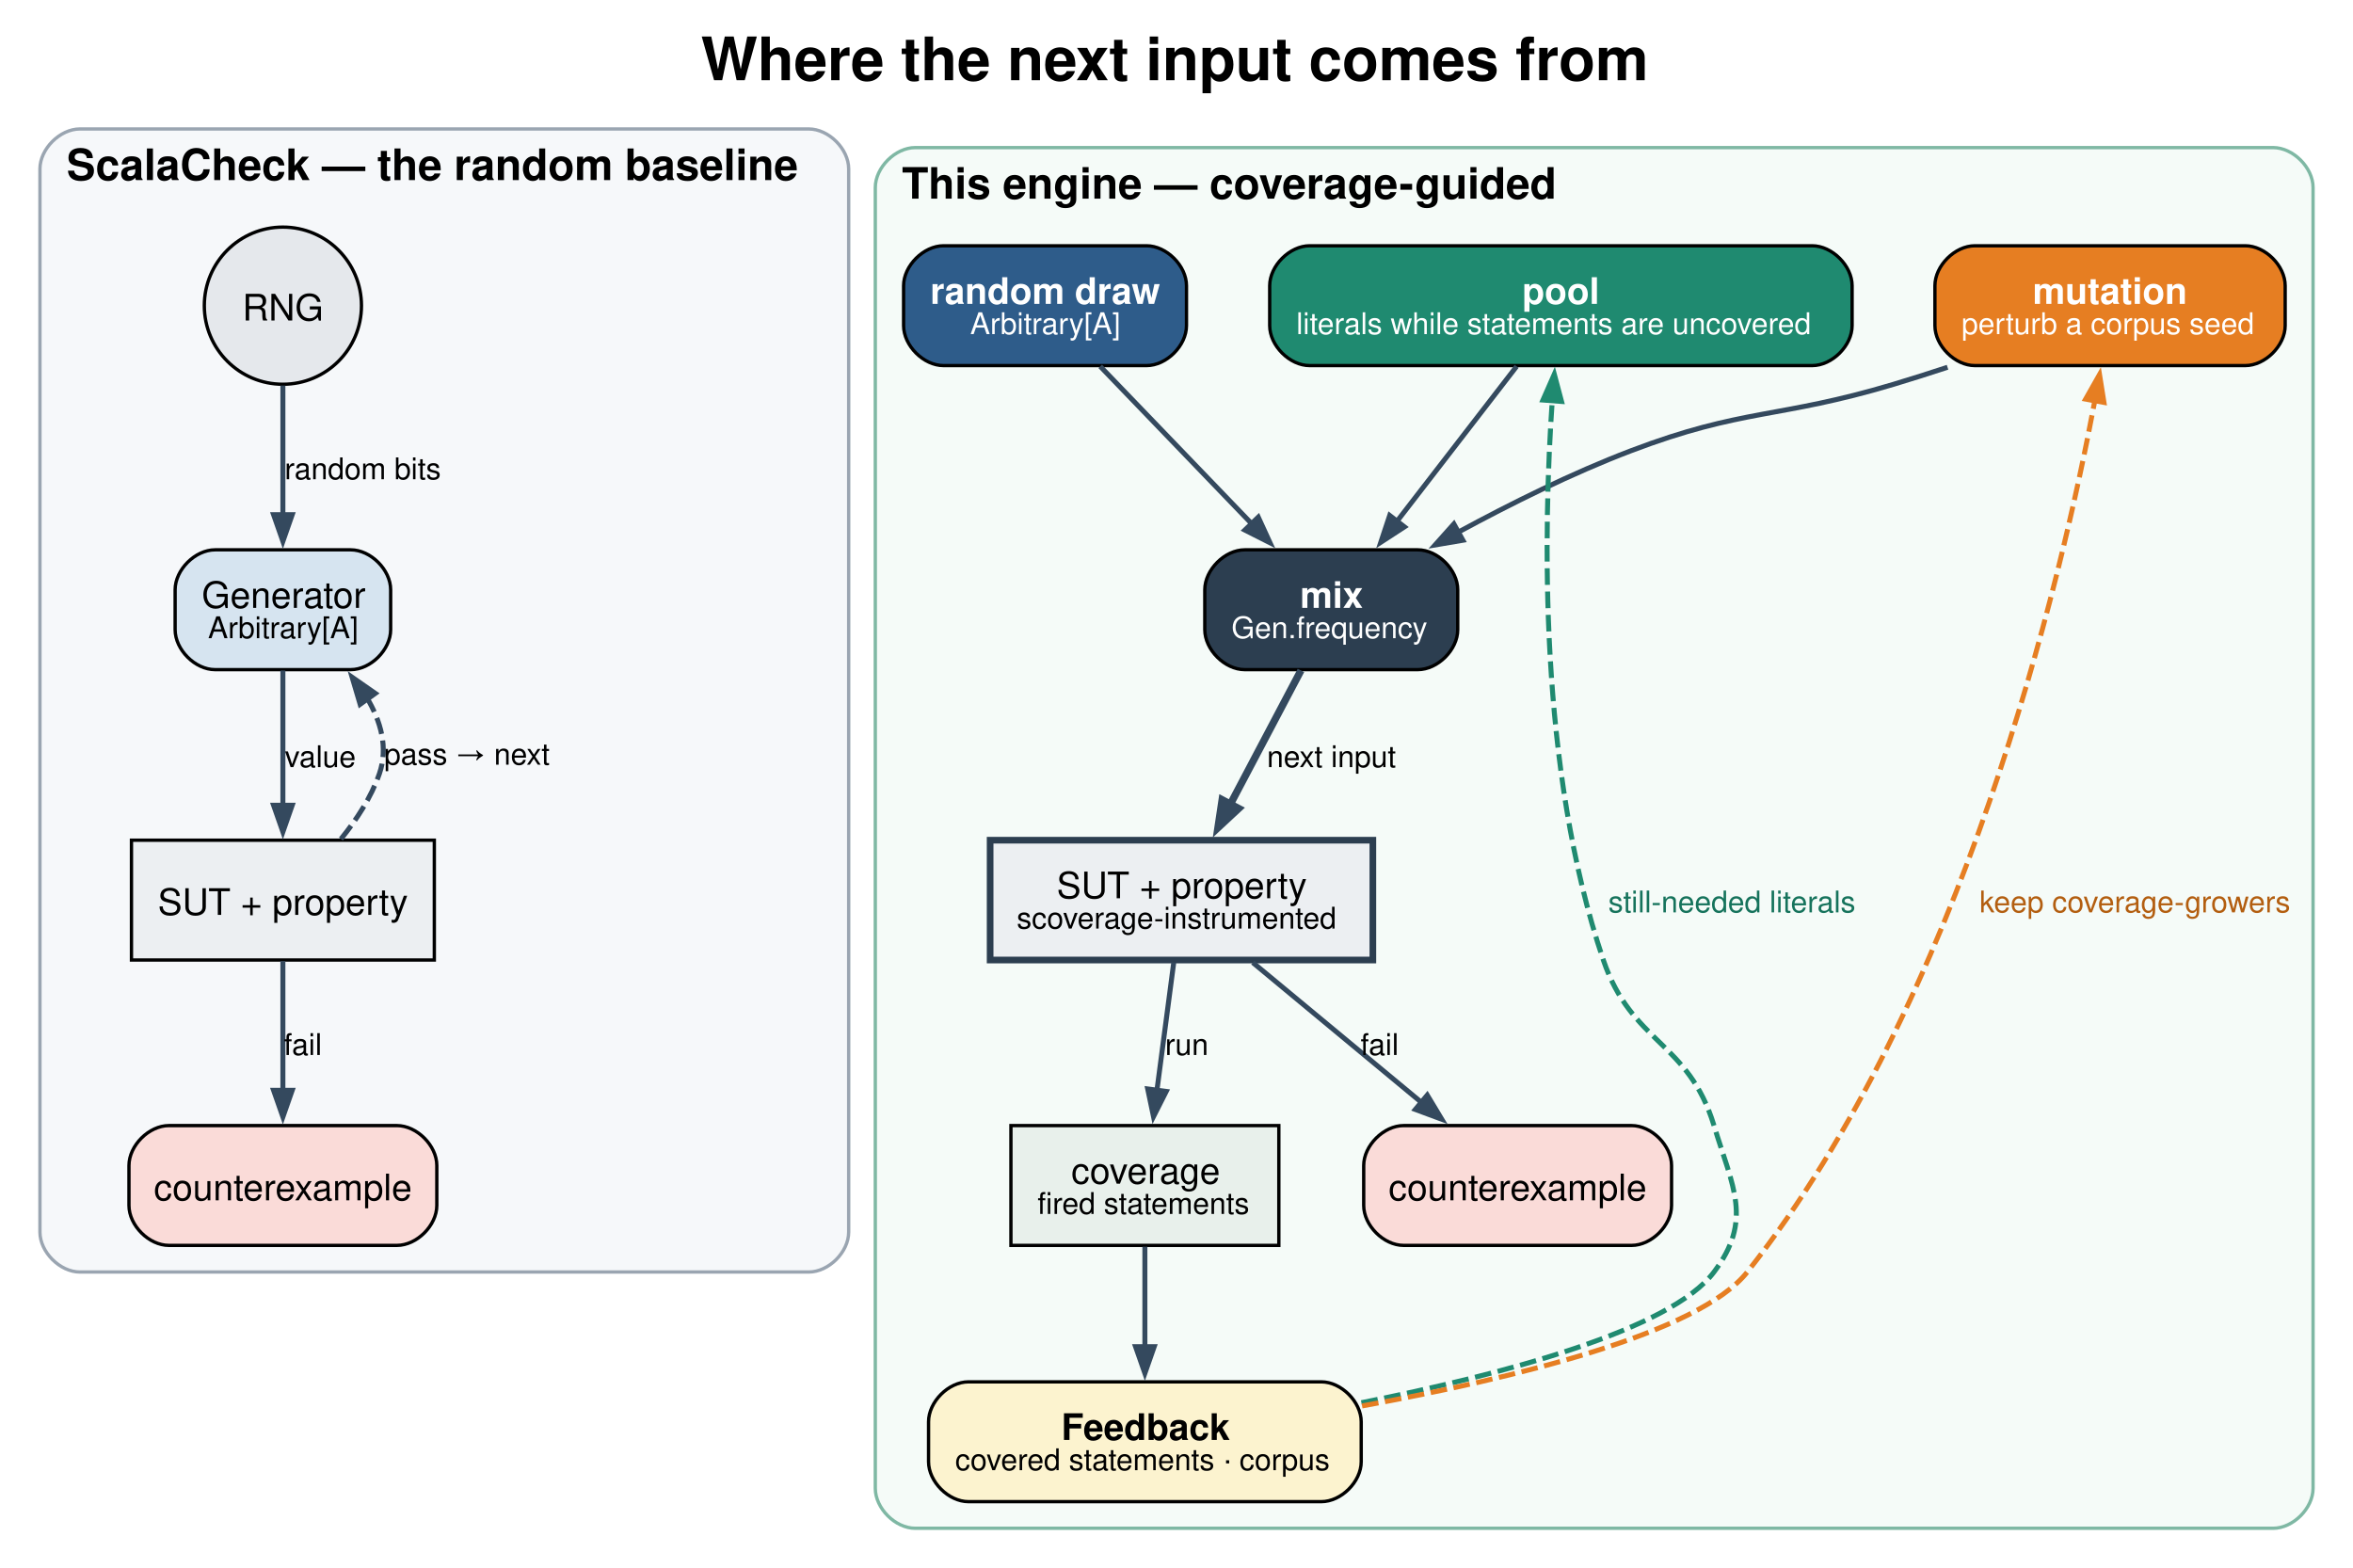
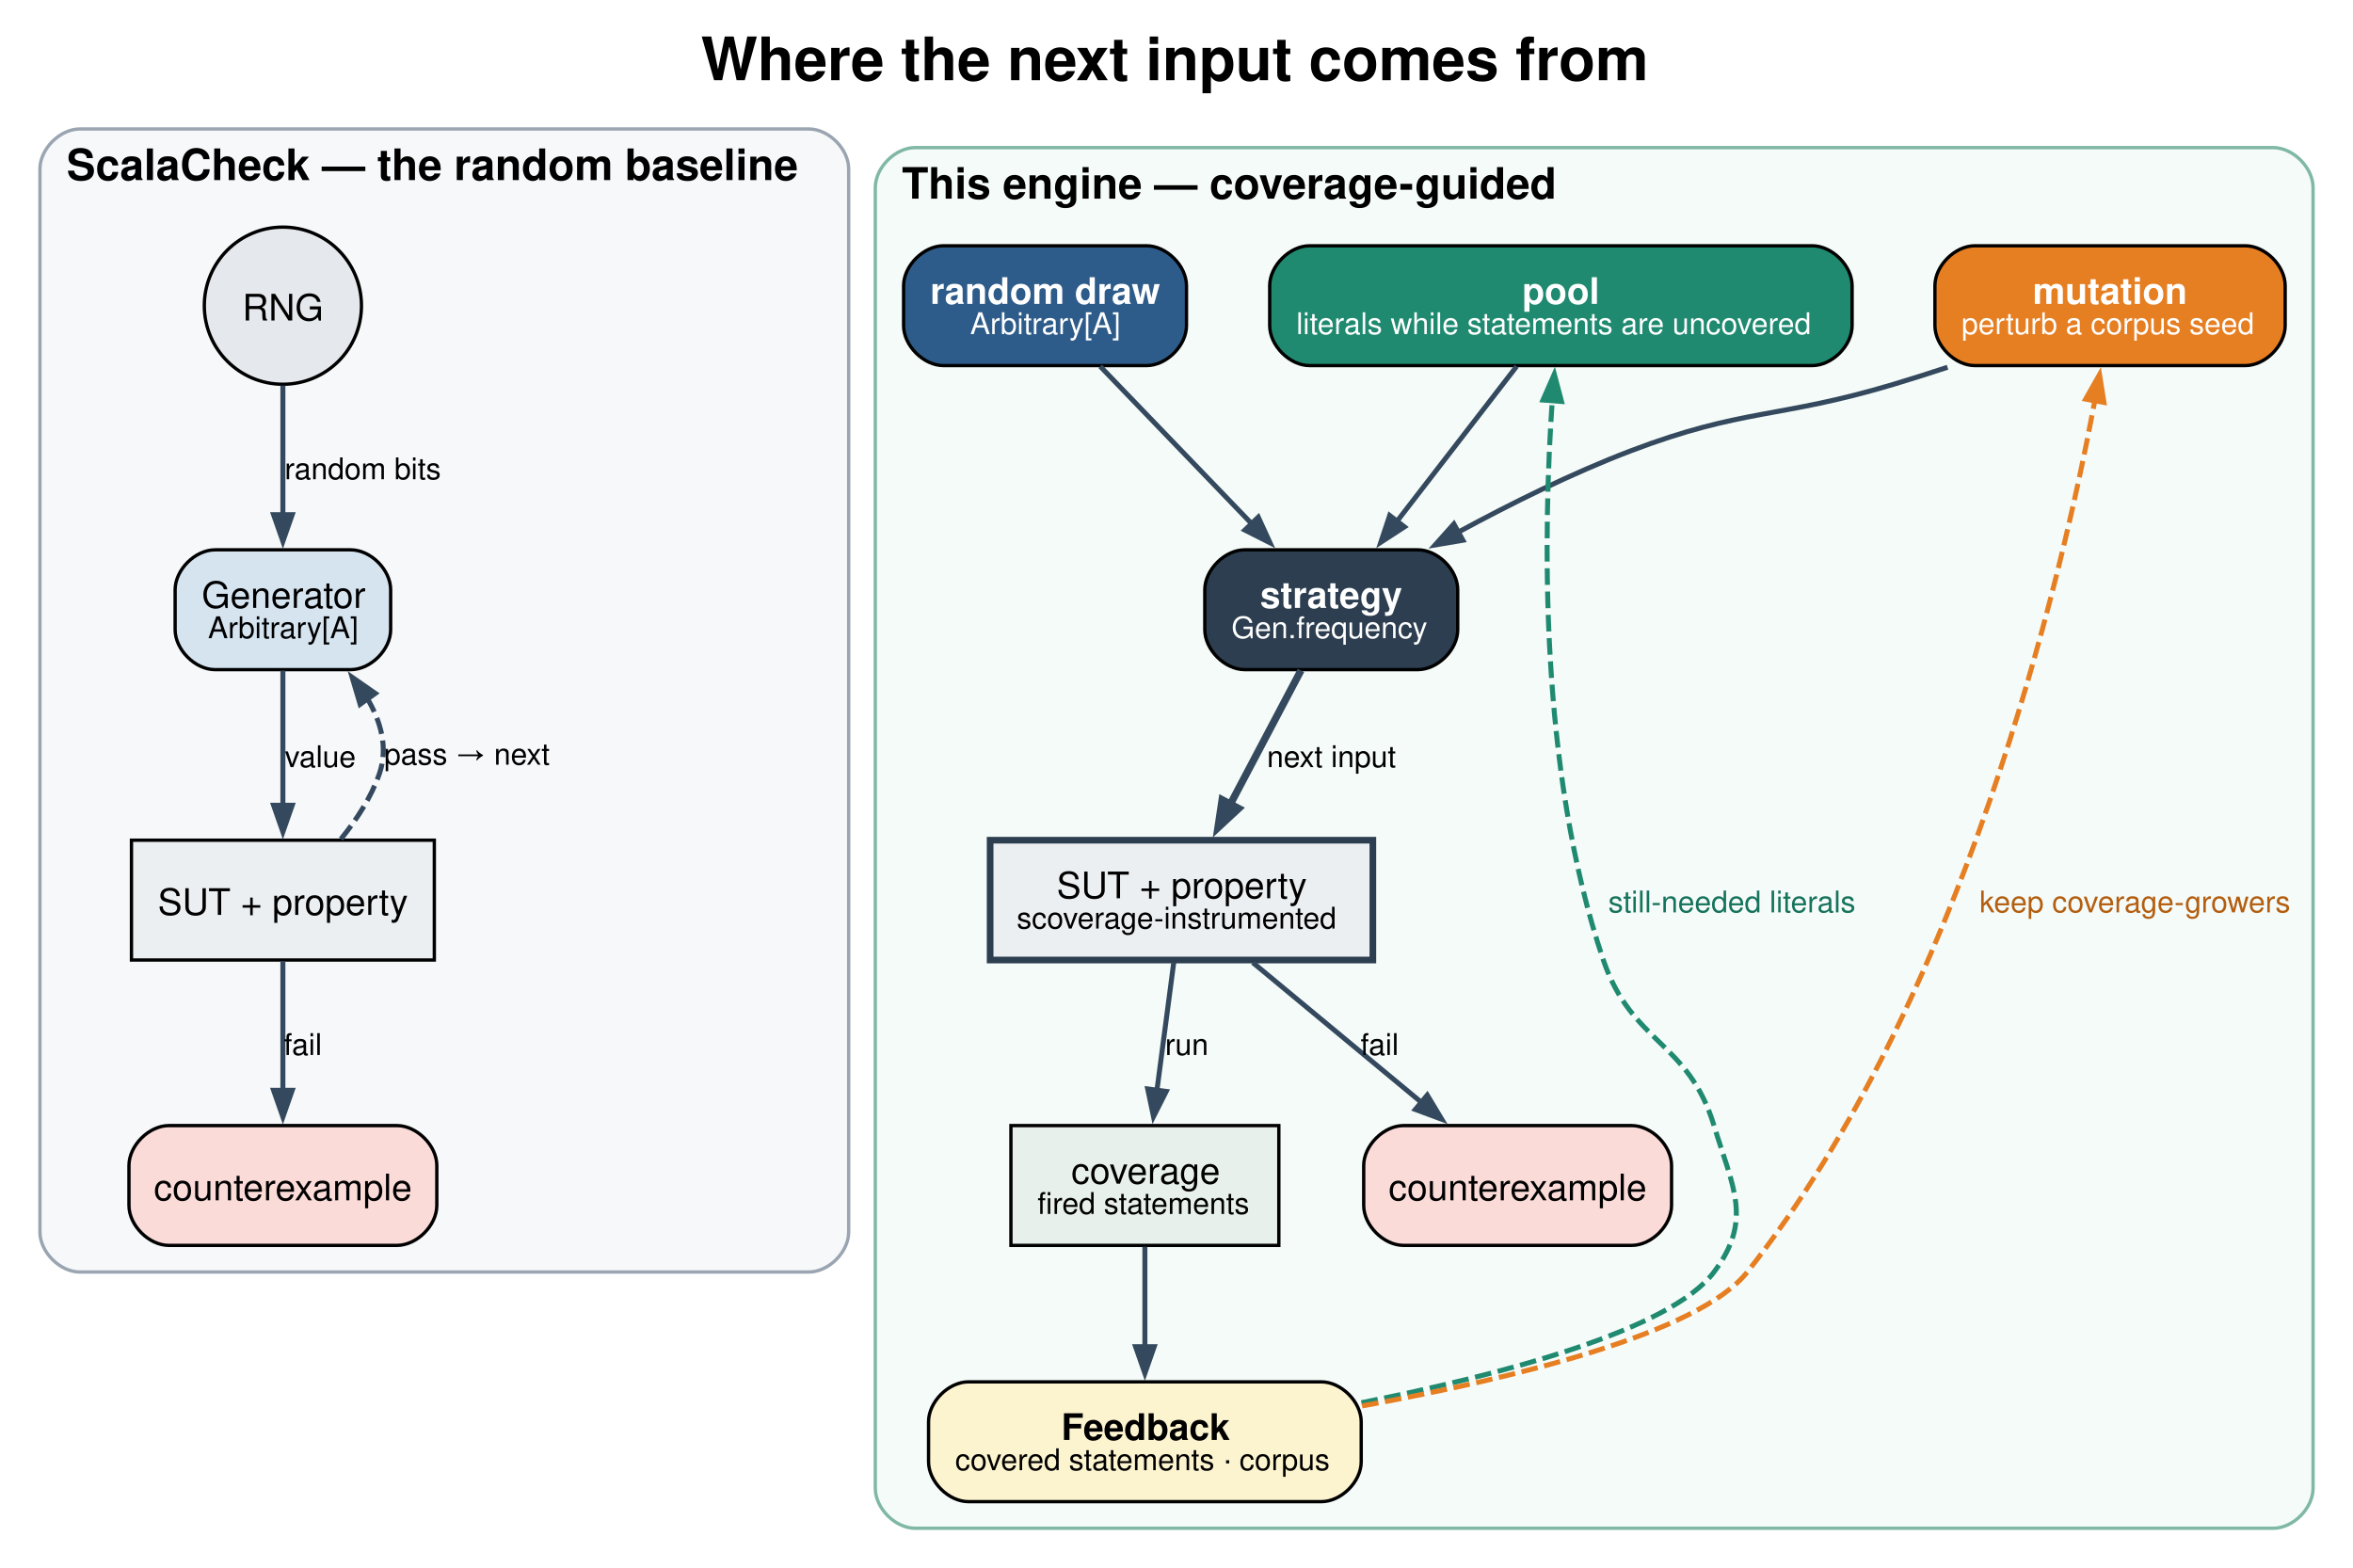
<svg xmlns="http://www.w3.org/2000/svg" width="707pt" height="471pt" viewBox="0.00 0.00 707.00 471.00">
  <g id="graph0" class="graph" transform="scale(1 1) rotate(0) translate(4 467.21)">
    <polygon fill="white" stroke="none" points="-4,4 -4,-467.21 703,-467.21 703,4 -4,4" />
    <text xml:space="preserve" text-anchor="start" x="206.62" y="-443.11" font-family="Helvetica,sans-Serif" font-weight="bold" font-size="18.00">Where the next input comes from</text>
    <g id="clust1" class="cluster">
      <path fill="#f6f8fa" stroke="#9aa5b1" d="M20,-85C20,-85 239,-85 239,-85 245,-85 251,-91 251,-97 251,-97 251,-416.46 251,-416.46 251,-422.46 245,-428.46 239,-428.46 239,-428.46 20,-428.46 20,-428.46 14,-428.46 8,-422.46 8,-416.46 8,-416.46 8,-97 8,-97 8,-91 14,-85 20,-85" />
      <text xml:space="preserve" text-anchor="start" x="16" y="-413.11" font-family="Helvetica,sans-Serif" font-weight="bold" font-size="13.00">ScalaCheck — the random baseline</text>
    </g>
    <g id="clust2" class="cluster">
      <path fill="#f5fbf8" stroke="#7fb8a4" d="M271,-8C271,-8 679,-8 679,-8 685,-8 691,-14 691,-20 691,-20 691,-410.86 691,-410.86 691,-416.86 685,-422.86 679,-422.86 679,-422.86 271,-422.86 271,-422.86 265,-422.86 259,-416.86 259,-410.86 259,-410.86 259,-20 259,-20 259,-14 265,-8 271,-8" />
      <text xml:space="preserve" text-anchor="start" x="267" y="-407.51" font-family="Helvetica,sans-Serif" font-weight="bold" font-size="13.00">This engine — coverage-guided</text>
    </g>
    <g id="node1" class="node">
      <ellipse fill="#e5e8ec" stroke="black" cx="81" cy="-375.36" rx="23.61" ry="23.61" />
      <text xml:space="preserve" text-anchor="middle" x="81" y="-370.91" font-family="Helvetica,sans-Serif" font-size="11.00">RNG</text>
    </g>
    <g id="node2" class="node">
      <path fill="#d6e4f0" stroke="black" d="M101.38,-302C101.38,-302 60.62,-302 60.62,-302 54.62,-302 48.62,-296 48.62,-290 48.62,-290 48.62,-278 48.62,-278 48.62,-272 54.62,-266 60.62,-266 60.62,-266 101.38,-266 101.38,-266 107.38,-266 113.38,-272 113.38,-278 113.38,-278 113.38,-290 113.38,-290 113.38,-296 107.38,-302 101.38,-302" />
      <text xml:space="preserve" text-anchor="start" x="56.62" y="-284.55" font-family="Helvetica,sans-Serif" font-size="11.00">Generator</text>
      <text xml:space="preserve" text-anchor="start" x="58.5" y="-275.45" font-family="Helvetica,sans-Serif" font-size="9.00">Arbitrary[A]</text>
    </g>
    <g id="edge1" class="edge">
      <path fill="none" stroke="#34495e" stroke-width="1.5" d="M81,-351.35C81,-339.51 81,-324.99 81,-312.56" />
      <polygon fill="#34495e" stroke="#34495e" stroke-width="1.5" points="83.8,-312.56 81,-304.56 78.2,-312.56 83.8,-312.56" />
      <text xml:space="preserve" text-anchor="middle" x="105" y="-323.2" font-family="Helvetica,sans-Serif" font-size="9.00">random bits</text>
    </g>
    <g id="node3" class="node">
      <polygon fill="#eceff2" stroke="black" points="126.5,-214.75 35.5,-214.75 35.5,-178.75 126.5,-178.75 126.5,-214.75" />
      <text xml:space="preserve" text-anchor="middle" x="81" y="-192.3" font-family="Helvetica,sans-Serif" font-size="11.00">SUT + property</text>
    </g>
    <g id="edge2" class="edge">
      <path fill="none" stroke="#34495e" stroke-width="1.5" d="M81,-265.75C81,-254.08 81,-238.42 81,-225.07" />
      <polygon fill="#34495e" stroke="#34495e" stroke-width="1.5" points="83.8,-225.25 81,-217.25 78.2,-225.25 83.8,-225.25" />
      <text xml:space="preserve" text-anchor="middle" x="92.25" y="-236.7" font-family="Helvetica,sans-Serif" font-size="9.00">value</text>
    </g>
    <g id="edge4" class="edge">
      <path fill="none" stroke="#34495e" stroke-width="1.5" stroke-dasharray="5,2" d="M98.44,-215.11C103.12,-220.88 107.55,-227.65 110,-234.75 112.7,-242.59 110.43,-250.52 106.19,-257.64" />
      <polygon fill="#34495e" stroke="#34495e" stroke-width="1.5" points="104.21,-255.59 101.8,-263.72 108.76,-258.87 104.21,-255.59" />
      <text xml:space="preserve" text-anchor="middle" x="136.3" y="-237.45" font-family="Helvetica,sans-Serif" font-size="9.00">pass → next</text>
    </g>
    <g id="node4" class="node">
      <path fill="#fadbd8" stroke="black" d="M115.25,-129C115.25,-129 46.75,-129 46.75,-129 40.75,-129 34.75,-123 34.75,-117 34.75,-117 34.75,-105 34.75,-105 34.75,-99 40.75,-93 46.75,-93 46.75,-93 115.25,-93 115.25,-93 121.25,-93 127.25,-99 127.25,-105 127.25,-105 127.25,-117 127.25,-117 127.25,-123 121.25,-129 115.25,-129" />
      <text xml:space="preserve" text-anchor="middle" x="81" y="-106.55" font-family="Helvetica,sans-Serif" font-size="11.00">counterexample</text>
    </g>
    <g id="edge3" class="edge">
      <path fill="none" stroke="#34495e" stroke-width="1.5" d="M81,-178.4C81,-167.17 81,-152.31 81,-139.49" />
      <polygon fill="#34495e" stroke="#34495e" stroke-width="1.5" points="83.8,-139.6 81,-131.6 78.2,-139.6 83.8,-139.6" />
      <text xml:space="preserve" text-anchor="middle" x="87" y="-150.2" font-family="Helvetica,sans-Serif" font-size="9.00">fail</text>
    </g>
    <g id="node5" class="node">
      <path fill="#2e5c8a" stroke="black" d="M340.5,-393.36C340.5,-393.36 279.5,-393.36 279.5,-393.36 273.5,-393.36 267.5,-387.36 267.5,-381.36 267.5,-381.36 267.5,-369.36 267.5,-369.36 267.5,-363.36 273.5,-357.36 279.5,-357.36 279.5,-357.36 340.5,-357.36 340.5,-357.36 346.5,-357.36 352.5,-363.36 352.5,-369.36 352.5,-369.36 352.5,-381.36 352.5,-381.36 352.5,-387.36 346.5,-393.36 340.5,-393.36" />
      <text xml:space="preserve" text-anchor="start" x="275.5" y="-375.91" font-family="Helvetica,sans-Serif" font-weight="bold" font-size="11.00" fill="white">random draw</text>
      <text xml:space="preserve" text-anchor="start" x="287.5" y="-366.81" font-family="Helvetica,sans-Serif" font-size="9.00" fill="white">Arbitrary[A]</text>
    </g>
    <g id="node8" class="node">
      <path fill="#2c3e50" stroke="black" d="M422,-302C422,-302 370,-302 370,-302 364,-302 358,-296 358,-290 358,-290 358,-278 358,-278 358,-272 364,-266 370,-266 370,-266 422,-266 422,-266 428,-266 434,-272 434,-278 434,-278 434,-290 434,-290 434,-296 428,-302 422,-302" />
-       <text xml:space="preserve" text-anchor="start" x="386.62" y="-284.55" font-family="Helvetica,sans-Serif" font-weight="bold" font-size="11.00" fill="white">mix</text>
+       <text xml:space="preserve" text-anchor="start" x="374.62" y="-284.55" font-family="Helvetica,sans-Serif" font-weight="bold" font-size="11.00" fill="white">strategy</text>
      <text xml:space="preserve" text-anchor="start" x="366" y="-275.45" font-family="Helvetica,sans-Serif" font-size="9.00" fill="white">Gen.frequency</text>
    </g>
    <g id="edge5" class="edge">
      <path fill="none" stroke="#34495e" stroke-width="1.5" d="M326.58,-357.13C339.58,-343.62 357.85,-324.64 372.38,-309.54" />
      <polygon fill="#34495e" stroke="#34495e" stroke-width="1.5" points="374.07,-311.82 377.6,-304.12 370.04,-307.94 374.07,-311.82" />
    </g>
    <g id="node6" class="node">
      <path fill="#1f8a70" stroke="black" d="M540.5,-393.36C540.5,-393.36 389.5,-393.36 389.5,-393.36 383.5,-393.36 377.5,-387.36 377.5,-381.36 377.5,-381.36 377.5,-369.36 377.5,-369.36 377.5,-363.36 383.5,-357.36 389.5,-357.36 389.5,-357.36 540.5,-357.36 540.5,-357.36 546.5,-357.36 552.5,-363.36 552.5,-369.36 552.5,-369.36 552.5,-381.36 552.5,-381.36 552.5,-387.36 546.5,-393.36 540.5,-393.36" />
      <text xml:space="preserve" text-anchor="start" x="453.38" y="-375.91" font-family="Helvetica,sans-Serif" font-weight="bold" font-size="11.00" fill="white">pool</text>
      <text xml:space="preserve" text-anchor="start" x="385.5" y="-366.81" font-family="Helvetica,sans-Serif" font-size="9.00" fill="white">literals while statements are uncovered</text>
    </g>
    <g id="edge6" class="edge">
      <path fill="none" stroke="#34495e" stroke-width="1.5" d="M451.7,-357.13C441.45,-343.86 427.14,-325.33 415.59,-310.37" />
      <polygon fill="#34495e" stroke="#34495e" stroke-width="1.5" points="417.99,-308.9 410.89,-304.28 413.56,-312.32 417.99,-308.9" />
    </g>
    <g id="node7" class="node">
      <path fill="#e67e22" stroke="black" d="M670.62,-393.36C670.62,-393.36 589.38,-393.36 589.38,-393.36 583.38,-393.36 577.38,-387.36 577.38,-381.36 577.38,-381.36 577.38,-369.36 577.38,-369.36 577.38,-363.36 583.38,-357.36 589.38,-357.36 589.38,-357.36 670.62,-357.36 670.62,-357.36 676.62,-357.36 682.62,-363.36 682.62,-369.36 682.62,-369.36 682.62,-381.36 682.62,-381.36 682.62,-387.36 676.62,-393.36 670.62,-393.36" />
      <text xml:space="preserve" text-anchor="start" x="606.75" y="-375.91" font-family="Helvetica,sans-Serif" font-weight="bold" font-size="11.00" fill="white">mutation</text>
      <text xml:space="preserve" text-anchor="start" x="585.38" y="-366.81" font-family="Helvetica,sans-Serif" font-size="9.00" fill="white">perturb a corpus seed</text>
    </g>
    <g id="edge7" class="edge">
      <path fill="none" stroke="#34495e" stroke-width="1.5" d="M581.17,-356.86C575.74,-355.07 570.26,-353.33 565,-351.75 530.31,-341.35 519.85,-344.63 486,-331.75 468.39,-325.05 449.78,-315.79 434.08,-307.27" />
      <polygon fill="#34495e" stroke="#34495e" stroke-width="1.5" points="435.55,-304.88 427.19,-303.46 432.84,-309.78 435.55,-304.88" />
    </g>
    <g id="node9" class="node">
      <polygon fill="#eceff2" stroke="#2c3e50" stroke-width="2" points="408.5,-214.75 293.5,-214.75 293.5,-178.75 408.5,-178.75 408.5,-214.75" />
      <text xml:space="preserve" text-anchor="start" x="313.5" y="-197.3" font-family="Helvetica,sans-Serif" font-size="11.00">SUT + property</text>
      <text xml:space="preserve" text-anchor="start" x="301.5" y="-188.2" font-family="Helvetica,sans-Serif" font-size="9.00">scoverage-instrumented</text>
    </g>
    <g id="edge8" class="edge">
      <path fill="none" stroke="#34495e" stroke-width="2.2" d="M386.89,-265.75C380.75,-254.12 372.52,-238.52 365.49,-225.2" />
      <polygon fill="#34495e" stroke="#34495e" stroke-width="2.2" points="368.17,-224.28 361.96,-218.51 363.22,-226.89 368.17,-224.28" />
      <text xml:space="preserve" text-anchor="middle" x="396.07" y="-236.7" font-family="Helvetica,sans-Serif" font-size="9.00">next input</text>
    </g>
    <g id="node10" class="node">
      <polygon fill="#e8f0eb" stroke="black" points="380.25,-129 299.75,-129 299.75,-93 380.25,-93 380.25,-129" />
      <text xml:space="preserve" text-anchor="start" x="317.88" y="-111.55" font-family="Helvetica,sans-Serif" font-size="11.00">coverage</text>
      <text xml:space="preserve" text-anchor="start" x="307.75" y="-102.45" font-family="Helvetica,sans-Serif" font-size="9.00">fired statements</text>
    </g>
    <g id="edge10" class="edge">
      <path fill="none" stroke="#34495e" stroke-width="1.5" d="M348.67,-177.99C347.2,-166.81 345.27,-152.15 343.61,-139.49" />
      <polygon fill="#34495e" stroke="#34495e" stroke-width="1.5" points="346.41,-139.27 342.59,-131.7 340.85,-140 346.41,-139.27" />
      <text xml:space="preserve" text-anchor="middle" x="352.58" y="-150.2" font-family="Helvetica,sans-Serif" font-size="9.00">run</text>
    </g>
    <g id="node12" class="node">
      <path fill="#fadbd8" stroke="black" d="M486.25,-129C486.25,-129 417.75,-129 417.75,-129 411.75,-129 405.75,-123 405.75,-117 405.75,-117 405.75,-105 405.75,-105 405.75,-99 411.75,-93 417.75,-93 417.75,-93 486.25,-93 486.25,-93 492.25,-93 498.25,-99 498.25,-105 498.25,-105 498.25,-117 498.25,-117 498.25,-123 492.25,-129 486.25,-129" />
      <text xml:space="preserve" text-anchor="middle" x="452" y="-106.55" font-family="Helvetica,sans-Serif" font-size="11.00">counterexample</text>
    </g>
    <g id="edge9" class="edge">
      <path fill="none" stroke="#34495e" stroke-width="1.5" d="M372.42,-177.99C387.25,-165.69 407.15,-149.19 423.35,-135.76" />
      <polygon fill="#34495e" stroke="#34495e" stroke-width="1.5" points="424.84,-138.16 429.21,-130.9 421.26,-133.85 424.84,-138.16" />
      <text xml:space="preserve" text-anchor="middle" x="410.53" y="-150.2" font-family="Helvetica,sans-Serif" font-size="9.00">fail</text>
    </g>
    <g id="node11" class="node">
      <path fill="#fcf3cf" stroke="black" d="M393,-52C393,-52 287,-52 287,-52 281,-52 275,-46 275,-40 275,-40 275,-28 275,-28 275,-22 281,-16 287,-16 287,-16 393,-16 393,-16 399,-16 405,-22 405,-28 405,-28 405,-40 405,-40 405,-46 399,-52 393,-52" />
      <text xml:space="preserve" text-anchor="start" x="314.88" y="-34.55" font-family="Helvetica,sans-Serif" font-weight="bold" font-size="11.00">Feedback</text>
      <text xml:space="preserve" text-anchor="start" x="283" y="-25.45" font-family="Helvetica,sans-Serif" font-size="9.00">covered statements · corpus</text>
    </g>
    <g id="edge11" class="edge">
      <path fill="none" stroke="#34495e" stroke-width="1.5" d="M340,-92.6C340,-83.61 340,-72.43 340,-62.32" />
      <polygon fill="#34495e" stroke="#34495e" stroke-width="1.5" points="342.8,-62.57 340,-54.57 337.2,-62.57 342.8,-62.57" />
    </g>
    <g id="edge12" class="edge">
      <path fill="none" stroke="#1f8a70" stroke-width="1.5" stroke-dasharray="5,2" d="M405.06,-45.73C447.73,-54.25 497.97,-67.61 511,-85 522.73,-100.65 516.68,-110.29 511,-129 503.28,-154.45 486.3,-153.57 477.75,-178.75 458.26,-236.19 459.73,-308.47 462.42,-347.08" />
      <polygon fill="#1f8a70" stroke="#1f8a70" stroke-width="1.5" points="459.61,-347.01 463.02,-354.77 465.19,-346.58 459.61,-347.01" />
      <text xml:space="preserve" text-anchor="middle" x="516.38" y="-193.07" font-family="Helvetica,sans-Serif" font-size="9.00" fill="#16735c">still-needed literals</text>
    </g>
    <g id="edge13" class="edge">
      <path fill="none" stroke="#e67e22" stroke-width="1.5" stroke-dasharray="5,2" d="M405.26,-44.76C451,-53.06 506.45,-66.58 521,-85 585.9,-167.13 615.17,-292.03 625.44,-346.89" />
      <polygon fill="#e67e22" stroke="#e67e22" stroke-width="1.5" points="622.66,-347.28 626.84,-354.66 628.17,-346.29 622.66,-347.28" />
      <text xml:space="preserve" text-anchor="middle" x="637.47" y="-193.07" font-family="Helvetica,sans-Serif" font-size="9.00" fill="#b35e10">keep coverage-growers</text>
    </g>
  </g>
</svg>
